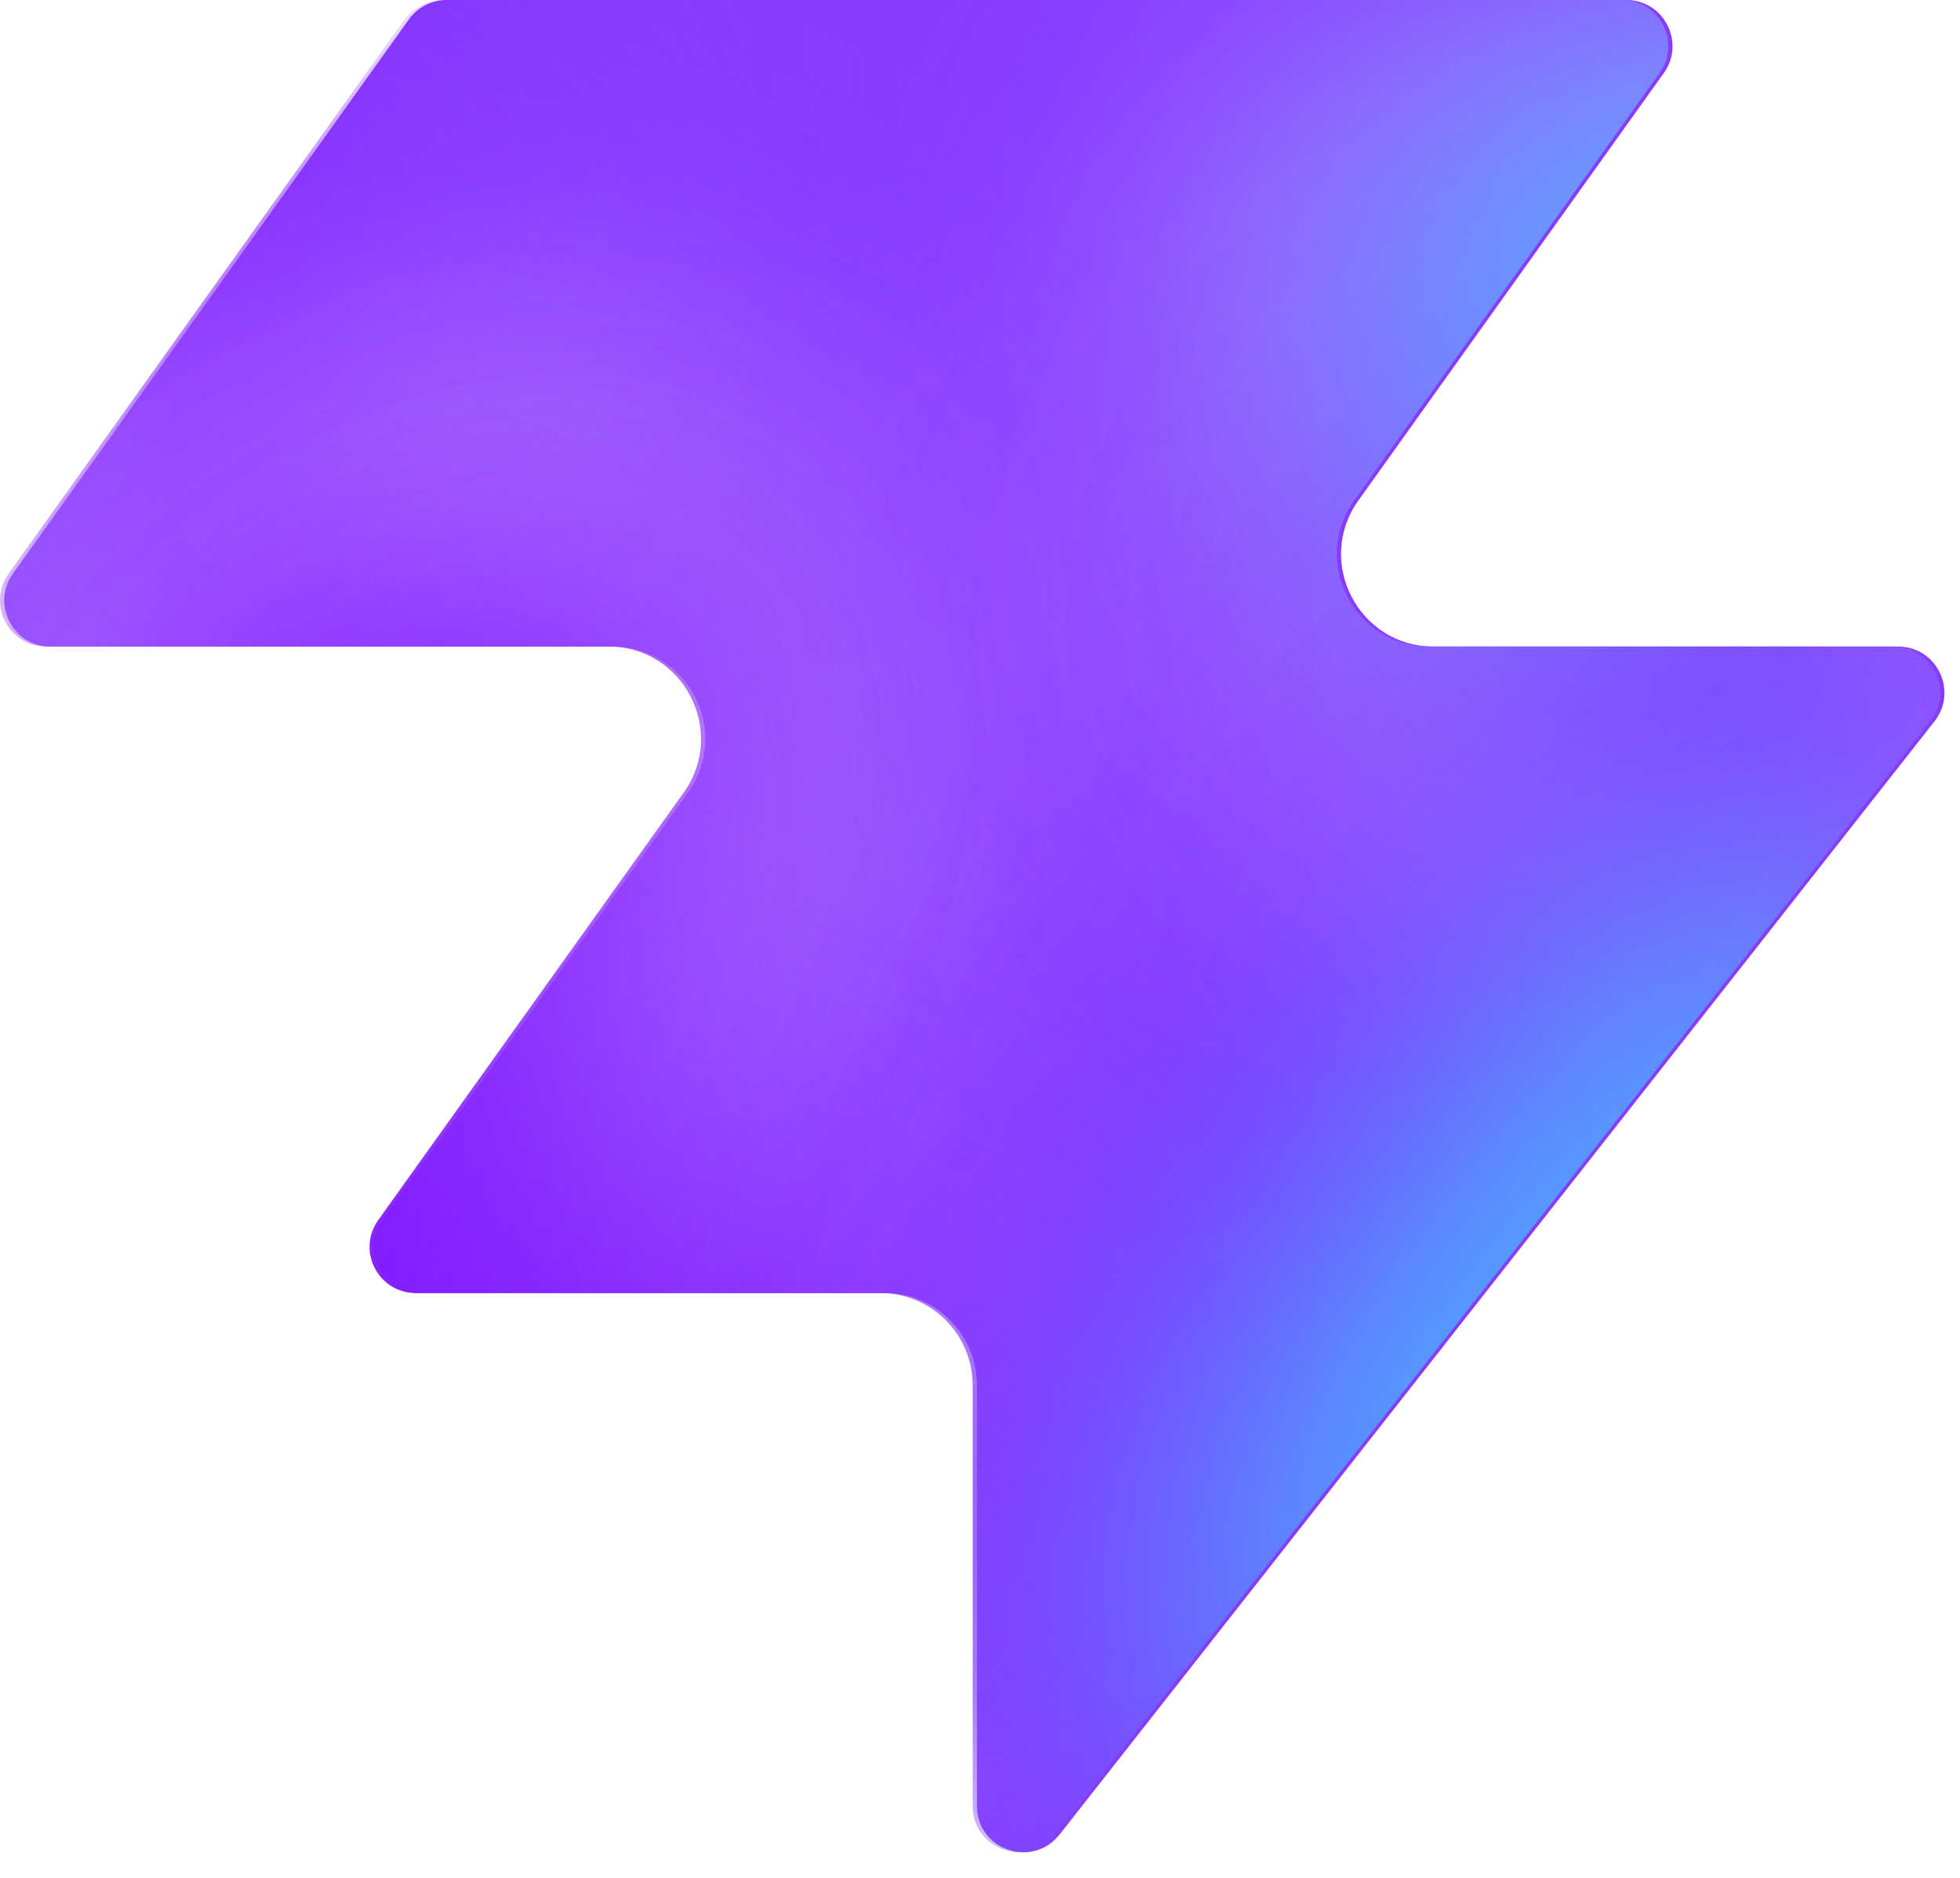
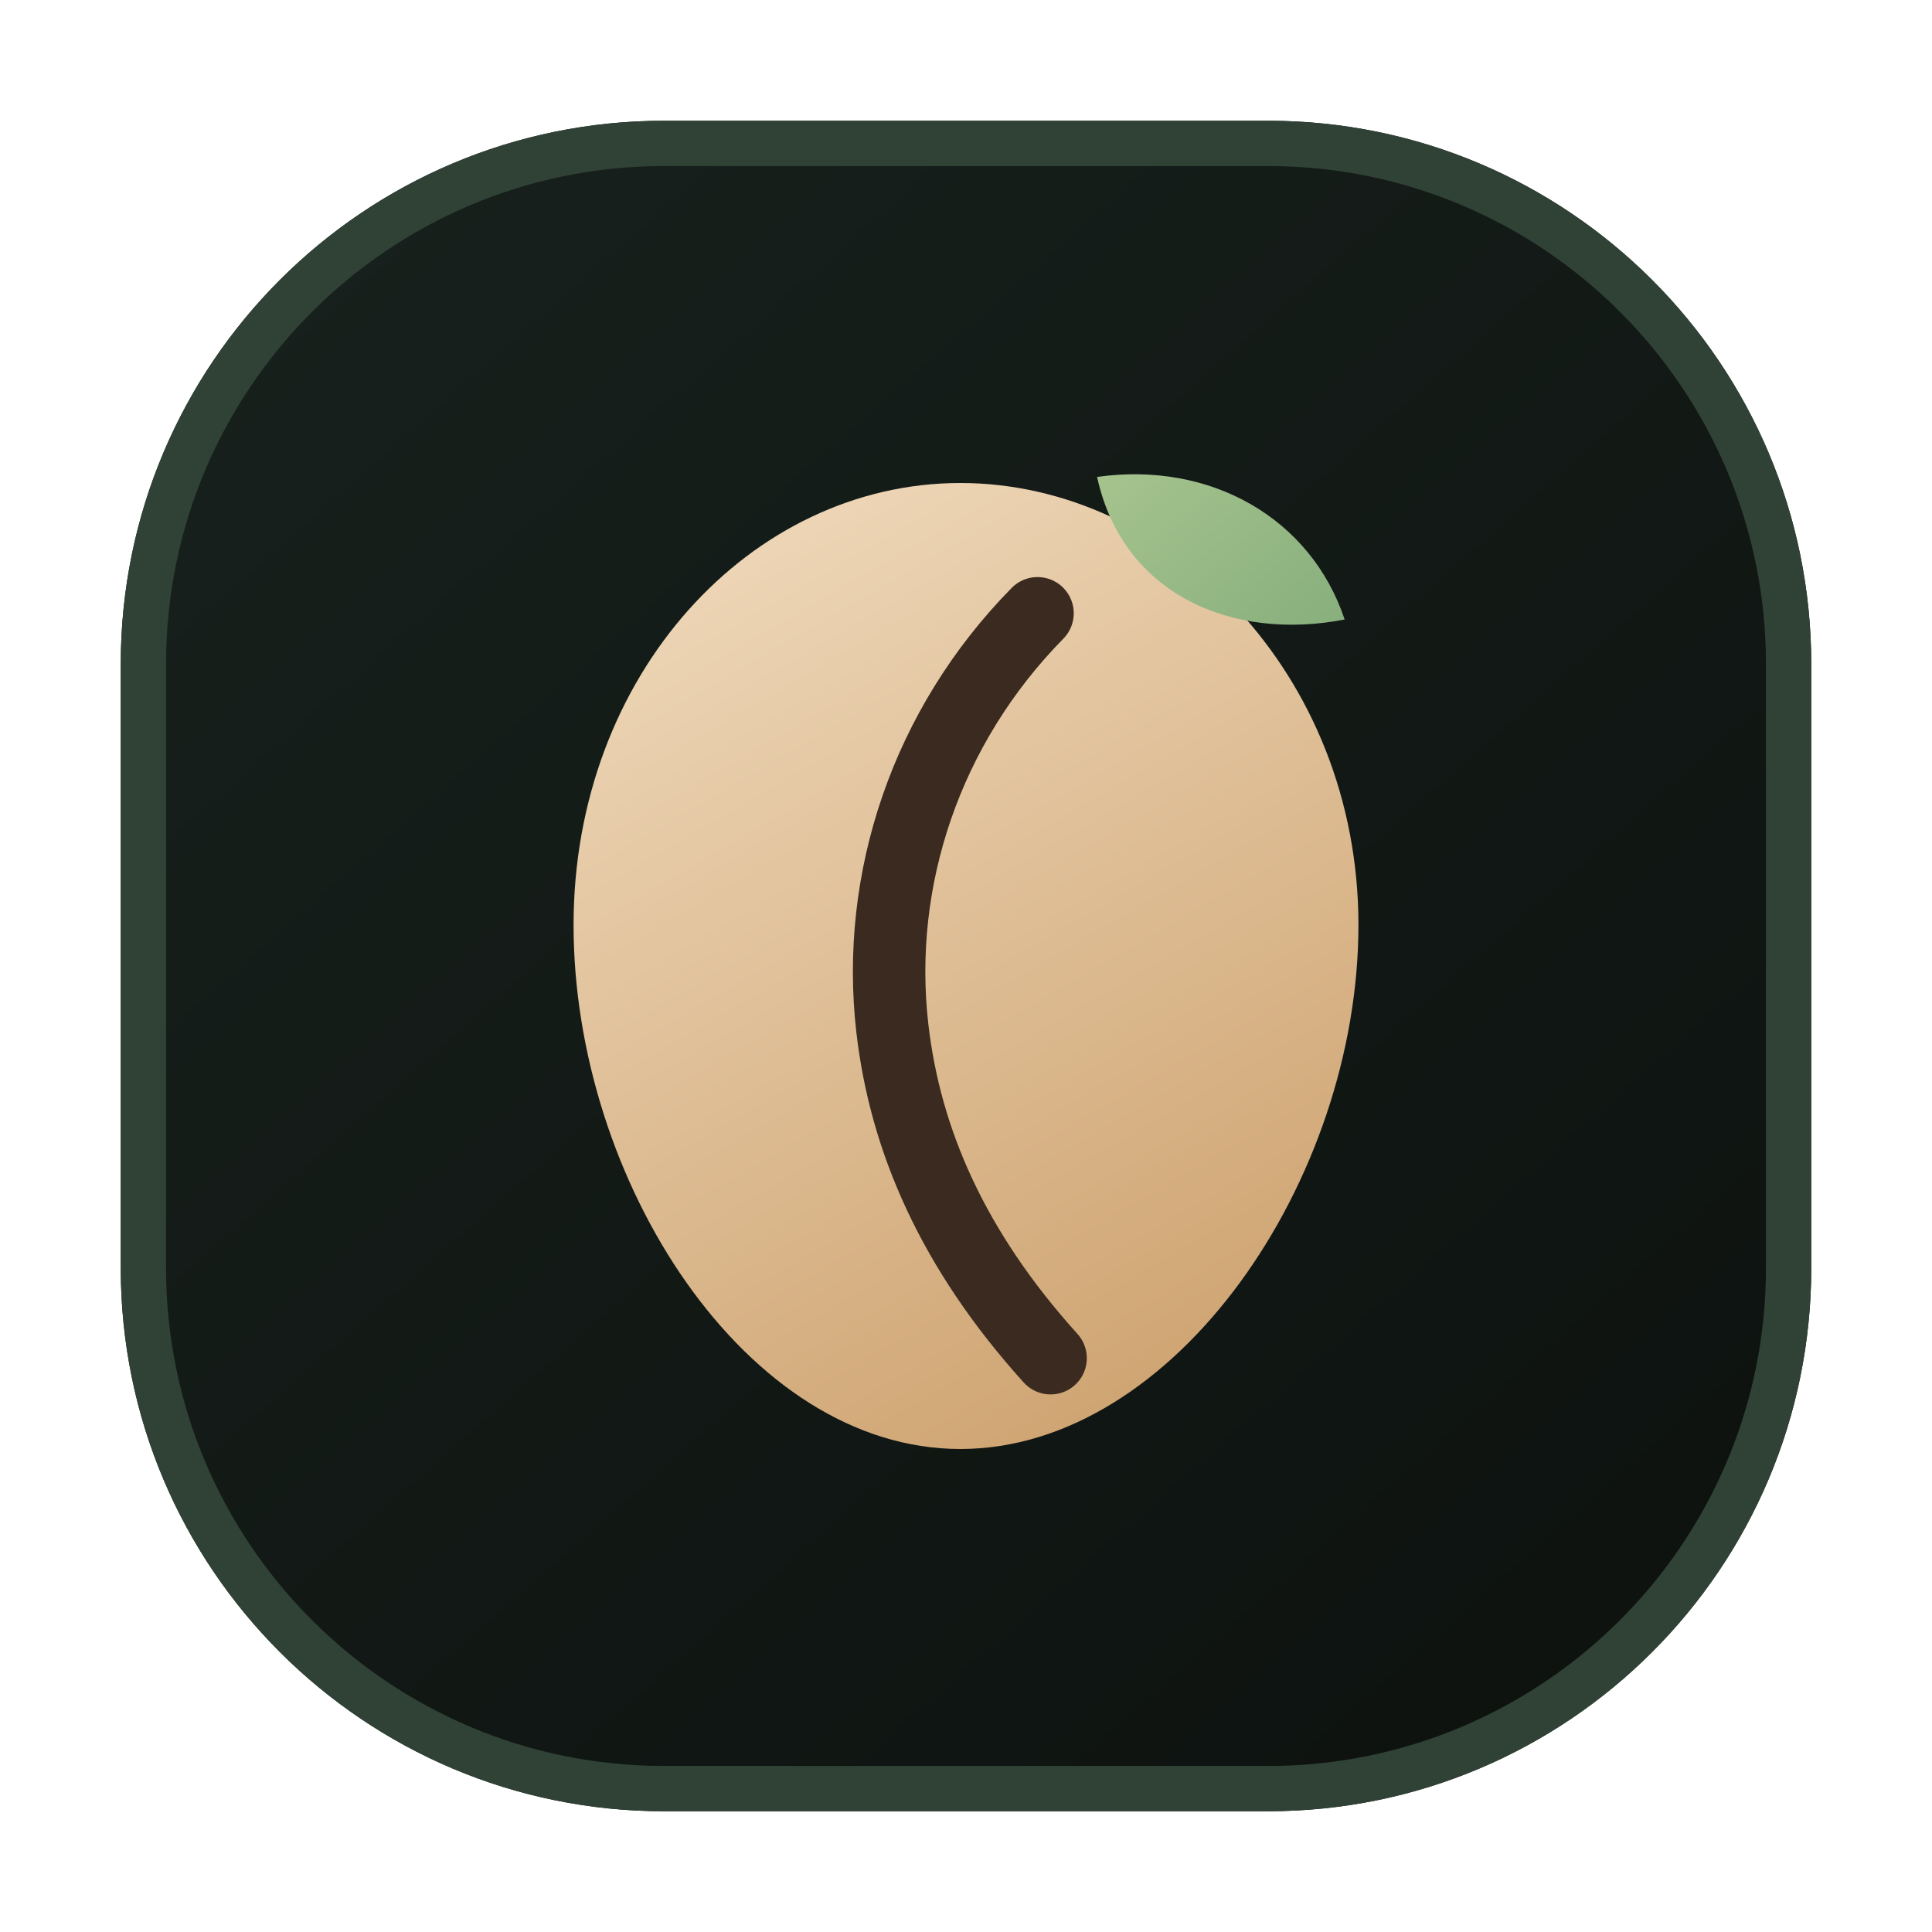
- <svg xmlns="http://www.w3.org/2000/svg" width="48" height="46" fill="none" viewBox="0 0 48 46">
-   <path fill="#863bff" d="M25.946 44.938c-.664.845-2.021.375-2.021-.698V33.937a2.26 2.26 0 0 0-2.262-2.262H10.287c-.92 0-1.456-1.04-.92-1.788l7.48-10.471c1.07-1.497 0-3.578-1.842-3.578H1.237c-.92 0-1.456-1.04-.92-1.788L10.013.474c.214-.297.556-.474.92-.474h28.894c.92 0 1.456 1.04.92 1.788l-7.48 10.471c-1.07 1.498 0 3.579 1.842 3.579h11.377c.943 0 1.473 1.088.89 1.83L25.947 44.94z" style="fill:#863bff;fill:color(display-p3 .525 .23 1);fill-opacity:1" />
-   <mask id="a" width="48" height="46" x="0" y="0" maskUnits="userSpaceOnUse" style="mask-type:alpha">
-     <path fill="#000" d="M25.842 44.938c-.664.844-2.021.375-2.021-.698V33.937a2.26 2.26 0 0 0-2.262-2.262H10.183c-.92 0-1.456-1.04-.92-1.788l7.48-10.471c1.07-1.498 0-3.579-1.842-3.579H1.133c-.92 0-1.456-1.04-.92-1.787L9.91.473c.214-.297.556-.474.92-.474h28.894c.92 0 1.456 1.04.92 1.788l-7.48 10.471c-1.07 1.498 0 3.578 1.842 3.578h11.377c.943 0 1.473 1.088.89 1.832L25.843 44.94z" style="fill:#000;fill-opacity:1" />
-   </mask>
-   <g mask="url(#a)">
-     <g filter="url(#b)">
-       <ellipse cx="5.508" cy="14.704" fill="#ede6ff" rx="5.508" ry="14.704" style="fill:#ede6ff;fill:color(display-p3 .927 .903 1);fill-opacity:1" transform="matrix(.00324 1 1 -.00324 -4.47 31.516)" />
-     </g>
-     <g filter="url(#c)">
-       <ellipse cx="10.399" cy="29.851" fill="#ede6ff" rx="10.399" ry="29.851" style="fill:#ede6ff;fill:color(display-p3 .927 .903 1);fill-opacity:1" transform="matrix(.00324 1 1 -.00324 -39.328 7.883)" />
-     </g>
-     <g filter="url(#d)">
-       <ellipse cx="5.508" cy="30.487" fill="#7e14ff" rx="5.508" ry="30.487" style="fill:#7e14ff;fill:color(display-p3 .492 .077 1);fill-opacity:1" transform="rotate(89.814 -25.913 -14.639)scale(1 -1)" />
-     </g>
-     <g filter="url(#e)">
-       <ellipse cx="5.508" cy="30.599" fill="#7e14ff" rx="5.508" ry="30.599" style="fill:#7e14ff;fill:color(display-p3 .492 .077 1);fill-opacity:1" transform="rotate(89.814 -32.644 -3.334)scale(1 -1)" />
-     </g>
-     <g filter="url(#f)">
-       <ellipse cx="5.508" cy="30.599" fill="#7e14ff" rx="5.508" ry="30.599" style="fill:#7e14ff;fill:color(display-p3 .492 .077 1);fill-opacity:1" transform="matrix(.00324 1 1 -.00324 -34.34 30.47)" />
-     </g>
-     <g filter="url(#g)">
-       <ellipse cx="14.072" cy="22.078" fill="#ede6ff" rx="14.072" ry="22.078" style="fill:#ede6ff;fill:color(display-p3 .927 .903 1);fill-opacity:1" transform="rotate(93.35 24.506 48.493)scale(-1 1)" />
-     </g>
-     <g filter="url(#h)">
-       <ellipse cx="3.47" cy="21.501" fill="#7e14ff" rx="3.47" ry="21.501" style="fill:#7e14ff;fill:color(display-p3 .492 .077 1);fill-opacity:1" transform="rotate(89.009 28.708 47.59)scale(-1 1)" />
-     </g>
-     <g filter="url(#i)">
-       <ellipse cx="3.47" cy="21.501" fill="#7e14ff" rx="3.47" ry="21.501" style="fill:#7e14ff;fill:color(display-p3 .492 .077 1);fill-opacity:1" transform="rotate(89.009 28.708 47.59)scale(-1 1)" />
-     </g>
-     <g filter="url(#j)">
-       <ellipse cx=".387" cy="8.972" fill="#7e14ff" rx="4.407" ry="29.108" style="fill:#7e14ff;fill:color(display-p3 .492 .077 1);fill-opacity:1" transform="rotate(39.51 .387 8.972)" />
-     </g>
-     <g filter="url(#k)">
-       <ellipse cx="47.523" cy="-6.092" fill="#7e14ff" rx="4.407" ry="29.108" style="fill:#7e14ff;fill:color(display-p3 .492 .077 1);fill-opacity:1" transform="rotate(37.892 47.523 -6.092)" />
-     </g>
-     <g filter="url(#l)">
-       <ellipse cx="41.412" cy="6.333" fill="#47bfff" rx="5.971" ry="9.665" style="fill:#47bfff;fill:color(display-p3 .28 .748 1);fill-opacity:1" transform="rotate(37.892 41.412 6.333)" />
-     </g>
-     <g filter="url(#m)">
-       <ellipse cx="-1.879" cy="38.332" fill="#7e14ff" rx="4.407" ry="29.108" style="fill:#7e14ff;fill:color(display-p3 .492 .077 1);fill-opacity:1" transform="rotate(37.892 -1.88 38.332)" />
-     </g>
-     <g filter="url(#n)">
-       <ellipse cx="-1.879" cy="38.332" fill="#7e14ff" rx="4.407" ry="29.108" style="fill:#7e14ff;fill:color(display-p3 .492 .077 1);fill-opacity:1" transform="rotate(37.892 -1.88 38.332)" />
-     </g>
-     <g filter="url(#o)">
-       <ellipse cx="35.651" cy="29.907" fill="#7e14ff" rx="4.407" ry="29.108" style="fill:#7e14ff;fill:color(display-p3 .492 .077 1);fill-opacity:1" transform="rotate(37.892 35.651 29.907)" />
-     </g>
-     <g filter="url(#p)">
-       <ellipse cx="38.418" cy="32.4" fill="#47bfff" rx="5.971" ry="15.297" style="fill:#47bfff;fill:color(display-p3 .28 .748 1);fill-opacity:1" transform="rotate(37.892 38.418 32.4)" />
-     </g>
-   </g>
+ <svg xmlns="http://www.w3.org/2000/svg" viewBox="0 0 64 64" fill="none">
  <defs>
-     <filter id="b" width="60.045" height="41.654" x="-19.77" y="16.149" color-interpolation-filters="sRGB" filterUnits="userSpaceOnUse">
-       <feFlood flood-opacity="0" result="BackgroundImageFix" />
-       <feBlend in="SourceGraphic" in2="BackgroundImageFix" result="shape" />
-       <feGaussianBlur result="effect1_foregroundBlur_2002_17158" stdDeviation="7.659" />
-     </filter>
-     <filter id="c" width="90.34" height="51.437" x="-54.613" y="-7.533" color-interpolation-filters="sRGB" filterUnits="userSpaceOnUse">
-       <feFlood flood-opacity="0" result="BackgroundImageFix" />
-       <feBlend in="SourceGraphic" in2="BackgroundImageFix" result="shape" />
-       <feGaussianBlur result="effect1_foregroundBlur_2002_17158" stdDeviation="7.659" />
-     </filter>
-     <filter id="d" width="79.355" height="29.4" x="-49.64" y="2.03" color-interpolation-filters="sRGB" filterUnits="userSpaceOnUse">
-       <feFlood flood-opacity="0" result="BackgroundImageFix" />
-       <feBlend in="SourceGraphic" in2="BackgroundImageFix" result="shape" />
-       <feGaussianBlur result="effect1_foregroundBlur_2002_17158" stdDeviation="4.596" />
-     </filter>
-     <filter id="e" width="79.579" height="29.4" x="-45.045" y="20.029" color-interpolation-filters="sRGB" filterUnits="userSpaceOnUse">
-       <feFlood flood-opacity="0" result="BackgroundImageFix" />
-       <feBlend in="SourceGraphic" in2="BackgroundImageFix" result="shape" />
-       <feGaussianBlur result="effect1_foregroundBlur_2002_17158" stdDeviation="4.596" />
-     </filter>
-     <filter id="f" width="79.579" height="29.4" x="-43.513" y="21.178" color-interpolation-filters="sRGB" filterUnits="userSpaceOnUse">
-       <feFlood flood-opacity="0" result="BackgroundImageFix" />
-       <feBlend in="SourceGraphic" in2="BackgroundImageFix" result="shape" />
-       <feGaussianBlur result="effect1_foregroundBlur_2002_17158" stdDeviation="4.596" />
-     </filter>
-     <filter id="g" width="74.749" height="58.852" x="15.756" y="-17.901" color-interpolation-filters="sRGB" filterUnits="userSpaceOnUse">
-       <feFlood flood-opacity="0" result="BackgroundImageFix" />
-       <feBlend in="SourceGraphic" in2="BackgroundImageFix" result="shape" />
-       <feGaussianBlur result="effect1_foregroundBlur_2002_17158" stdDeviation="7.659" />
-     </filter>
-     <filter id="h" width="61.377" height="25.362" x="23.548" y="2.284" color-interpolation-filters="sRGB" filterUnits="userSpaceOnUse">
-       <feFlood flood-opacity="0" result="BackgroundImageFix" />
-       <feBlend in="SourceGraphic" in2="BackgroundImageFix" result="shape" />
-       <feGaussianBlur result="effect1_foregroundBlur_2002_17158" stdDeviation="4.596" />
-     </filter>
-     <filter id="i" width="61.377" height="25.362" x="23.548" y="2.284" color-interpolation-filters="sRGB" filterUnits="userSpaceOnUse">
-       <feFlood flood-opacity="0" result="BackgroundImageFix" />
-       <feBlend in="SourceGraphic" in2="BackgroundImageFix" result="shape" />
-       <feGaussianBlur result="effect1_foregroundBlur_2002_17158" stdDeviation="4.596" />
-     </filter>
-     <filter id="j" width="56.045" height="63.649" x="-27.636" y="-22.853" color-interpolation-filters="sRGB" filterUnits="userSpaceOnUse">
-       <feFlood flood-opacity="0" result="BackgroundImageFix" />
-       <feBlend in="SourceGraphic" in2="BackgroundImageFix" result="shape" />
-       <feGaussianBlur result="effect1_foregroundBlur_2002_17158" stdDeviation="4.596" />
-     </filter>
-     <filter id="k" width="54.814" height="64.646" x="20.116" y="-38.415" color-interpolation-filters="sRGB" filterUnits="userSpaceOnUse">
-       <feFlood flood-opacity="0" result="BackgroundImageFix" />
-       <feBlend in="SourceGraphic" in2="BackgroundImageFix" result="shape" />
-       <feGaussianBlur result="effect1_foregroundBlur_2002_17158" stdDeviation="4.596" />
-     </filter>
-     <filter id="l" width="33.541" height="35.313" x="24.641" y="-11.323" color-interpolation-filters="sRGB" filterUnits="userSpaceOnUse">
-       <feFlood flood-opacity="0" result="BackgroundImageFix" />
-       <feBlend in="SourceGraphic" in2="BackgroundImageFix" result="shape" />
-       <feGaussianBlur result="effect1_foregroundBlur_2002_17158" stdDeviation="4.596" />
-     </filter>
-     <filter id="m" width="54.814" height="64.646" x="-29.286" y="6.009" color-interpolation-filters="sRGB" filterUnits="userSpaceOnUse">
-       <feFlood flood-opacity="0" result="BackgroundImageFix" />
-       <feBlend in="SourceGraphic" in2="BackgroundImageFix" result="shape" />
-       <feGaussianBlur result="effect1_foregroundBlur_2002_17158" stdDeviation="4.596" />
-     </filter>
-     <filter id="n" width="54.814" height="64.646" x="-29.286" y="6.009" color-interpolation-filters="sRGB" filterUnits="userSpaceOnUse">
-       <feFlood flood-opacity="0" result="BackgroundImageFix" />
-       <feBlend in="SourceGraphic" in2="BackgroundImageFix" result="shape" />
-       <feGaussianBlur result="effect1_foregroundBlur_2002_17158" stdDeviation="4.596" />
-     </filter>
-     <filter id="o" width="54.814" height="64.646" x="8.244" y="-2.416" color-interpolation-filters="sRGB" filterUnits="userSpaceOnUse">
-       <feFlood flood-opacity="0" result="BackgroundImageFix" />
-       <feBlend in="SourceGraphic" in2="BackgroundImageFix" result="shape" />
-       <feGaussianBlur result="effect1_foregroundBlur_2002_17158" stdDeviation="4.596" />
-     </filter>
-     <filter id="p" width="39.409" height="43.623" x="18.713" y="10.588" color-interpolation-filters="sRGB" filterUnits="userSpaceOnUse">
-       <feFlood flood-opacity="0" result="BackgroundImageFix" />
-       <feBlend in="SourceGraphic" in2="BackgroundImageFix" result="shape" />
-       <feGaussianBlur result="effect1_foregroundBlur_2002_17158" stdDeviation="4.596" />
-     </filter>
+     <linearGradient id="bg" x1="10" y1="8" x2="54" y2="58" gradientUnits="userSpaceOnUse">
+       <stop stop-color="#17201c" />
+       <stop offset="1" stop-color="#0d120f" />
+     </linearGradient>
+     <linearGradient id="bean" x1="23" y1="16" x2="41" y2="47" gradientUnits="userSpaceOnUse">
+       <stop stop-color="#efd9bb" />
+       <stop offset="1" stop-color="#cda16e" />
+     </linearGradient>
+     <linearGradient id="leaf" x1="36" y1="15" x2="45" y2="25" gradientUnits="userSpaceOnUse">
+       <stop stop-color="#a8c58f" />
+       <stop offset="1" stop-color="#7ca776" />
+     </linearGradient>
  </defs>
+   <rect x="4" y="4" width="56" height="56" rx="18" fill="url(#bg)" />
+   <rect x="4.75" y="4.75" width="54.5" height="54.5" rx="17.25" stroke="#304236" stroke-width="1.5" />
+   <path d="M31.813 16C24.873 16 19 22.344 19 30.64C19 39.095 24.707 48 31.813 48C38.919 48 45 39.095 45 30.64C45 22.344 38.754 16 31.813 16Z" fill="url(#bean)" />
+   <path d="M34.369 20.316C30.67 24.079 28.998 29.15 29.559 34.052C29.983 37.756 31.562 41.405 34.802 44.992" stroke="#3b2a1f" stroke-linecap="round" stroke-width="2.4" />
+   <path d="M36.342 15.799C40.113 15.267 43.427 17.174 44.544 20.522C40.842 21.244 37.197 19.711 36.342 15.799Z" fill="url(#leaf)" />
</svg>
